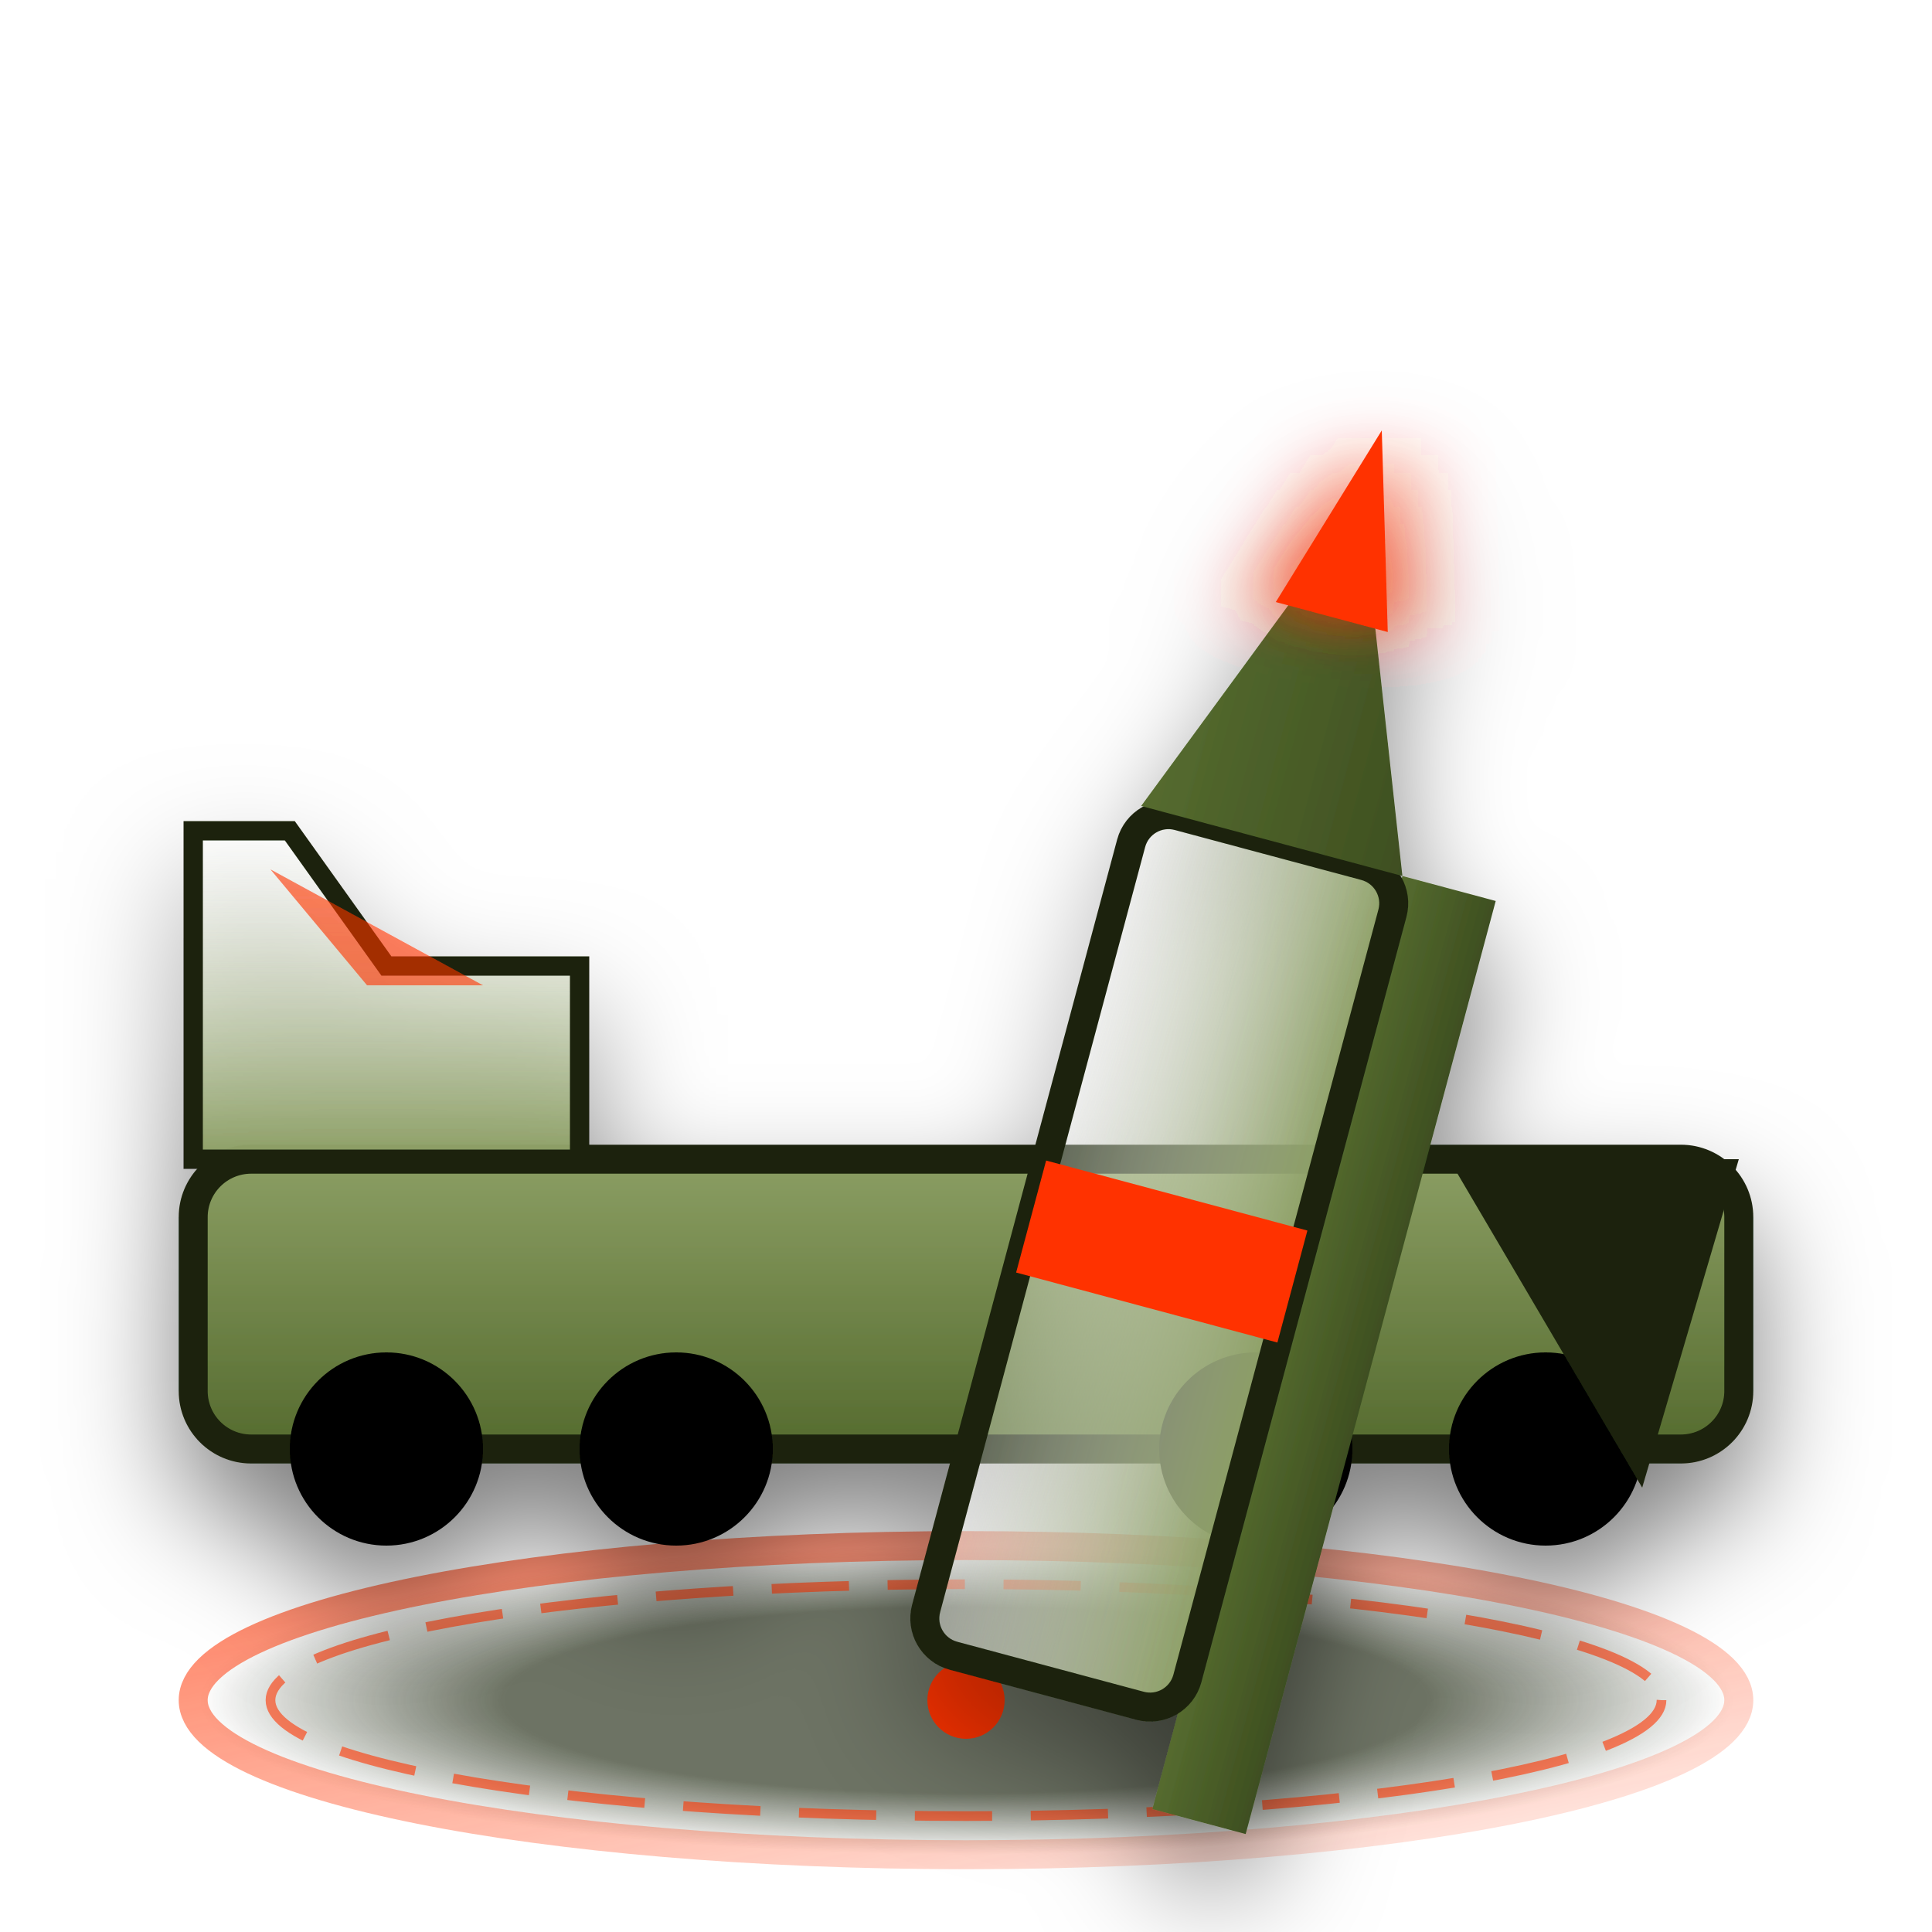
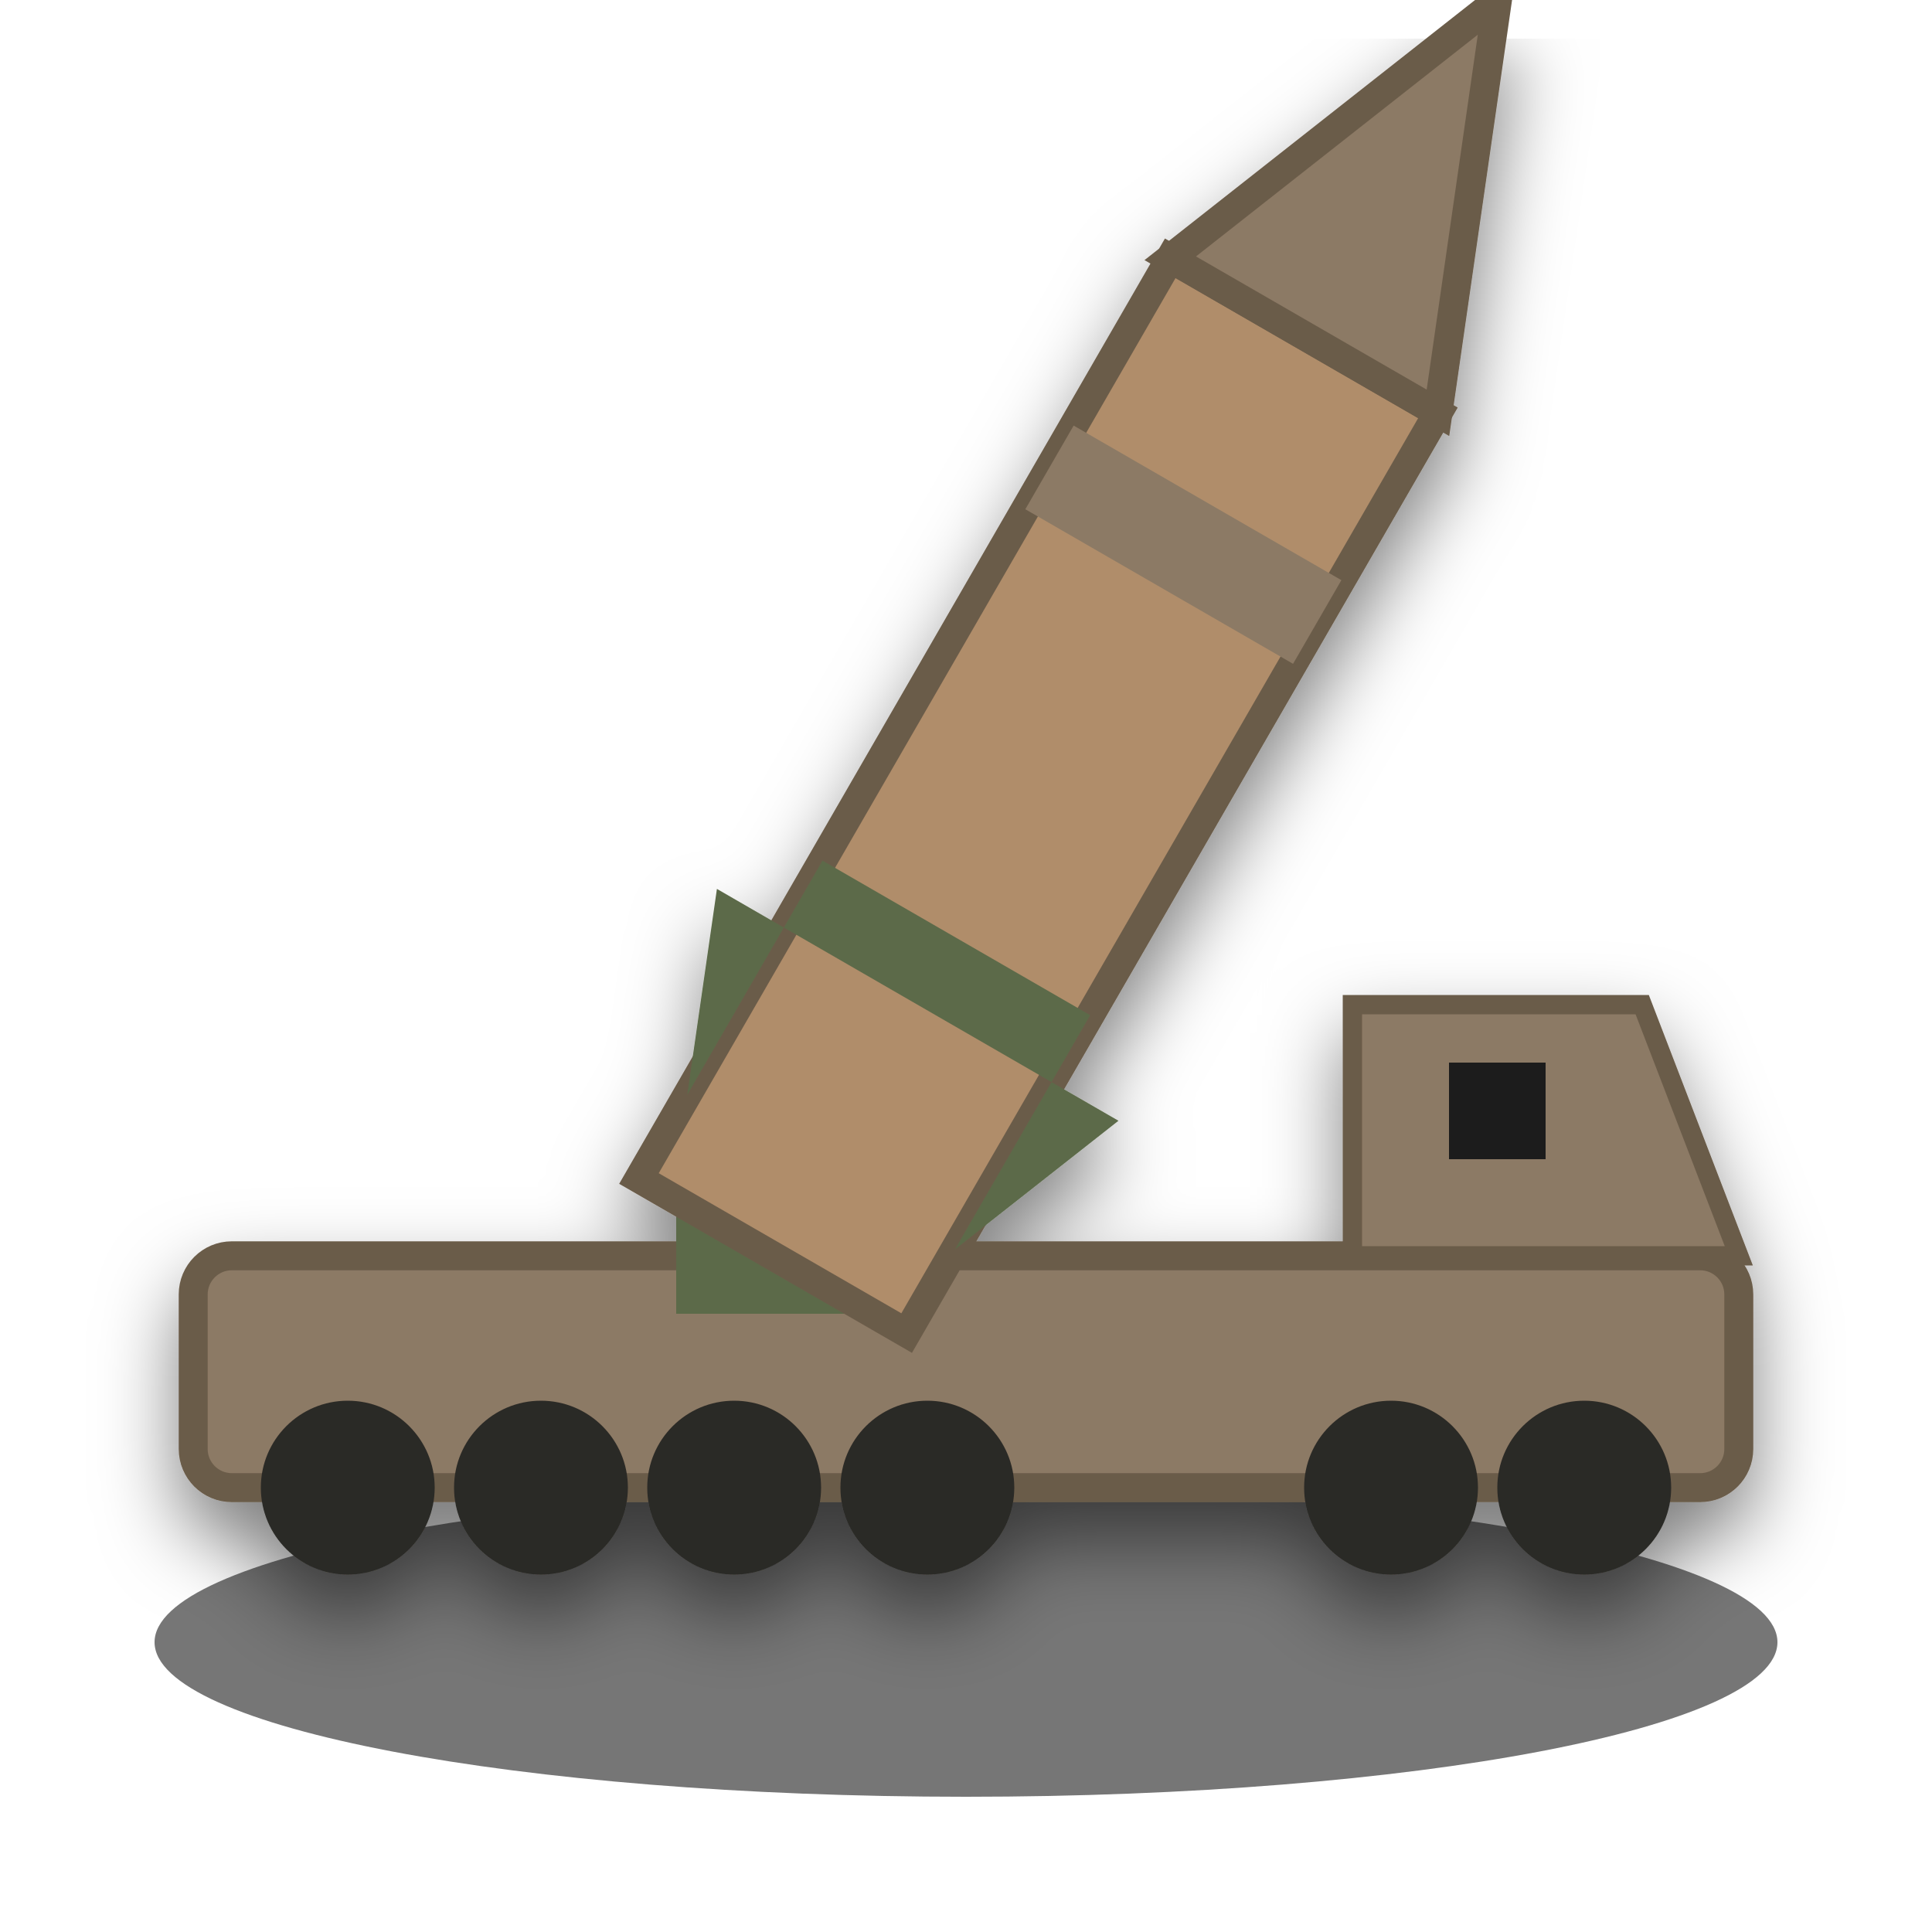
<svg xmlns="http://www.w3.org/2000/svg" viewBox="0 0 100 100">
  <defs>
-     <filter id="drop-shadow" x="-20%" y="-20%" width="140%" height="140%">
-       <feDropShadow dx="0" dy="3" stdDeviation="3" flood-color="rgba(0,0,0,0.5)" />
+     <filter id="shadow" x="-20%" y="-20%" width="140%" height="140%">
+       <feDropShadow dx="0" dy="2" stdDeviation="2" flood-color="rgba(0,0,0,0.5)" />
    </filter>
-     <filter id="glow" x="-50%" y="-50%" width="200%" height="200%">
-       <feGaussianBlur stdDeviation="2" result="blur" />
-       <feMerge>
-         <feMergeNode in="blur" />
-         <feMergeNode in="SourceGraphic" />
-       </feMerge>
-     </filter>
-     <linearGradient id="mainGrad" x1="0%" y1="0%" x2="0%" y2="100%">
-       <stop offset="0%" stop-color="#8b9e63" />
-       <stop offset="100%" stop-color="#556b2f" />
-     </linearGradient>
-     <linearGradient id="lightGrad" x1="0%" y1="0%" x2="0%" y2="100%">
-       <stop offset="0%" stop-color="#ffffff" stop-opacity="0.3" />
-       <stop offset="100%" stop-color="#8b9e63" />
-     </linearGradient>
-     <linearGradient id="darkGrad" x1="0%" y1="0%" x2="0%" y2="100%">
-       <stop offset="0%" stop-color="#556b2f" />
-       <stop offset="100%" stop-color="#3e4f20" />
-     </linearGradient>
-     <linearGradient id="accentGrad" x1="0%" y1="0%" x2="100%" y2="100%">
-       <stop offset="0%" stop-color="#ff3300" stop-opacity="0.8" />
-       <stop offset="100%" stop-color="#ff3300" stop-opacity="0.1" />
-     </linearGradient>
-     <radialGradient id="baseGrad" cx="50%" cy="50%" r="50%">
-       <stop offset="60%" stop-color="#1a240c" stop-opacity="0.8" />
-       <stop offset="100%" stop-color="#1a240c" stop-opacity="0" />
-     </radialGradient>
  </defs>
-   <ellipse cx="50" cy="88" rx="40" ry="8" fill="url(#baseGrad)" stroke="url(#accentGrad)" stroke-width="1.5" opacity="0.8" />
-   <ellipse cx="50" cy="88" rx="36" ry="6" fill="none" stroke="#ff3300" stroke-width="0.5" opacity="0.6" stroke-dasharray="4 2" />
-   <circle cx="50" cy="88" r="2" fill="#ff3300" />
-   <g filter="url(#drop-shadow)">
-     <g transform="translate(0,-5)">
-       <rect x="10" y="65" width="80" height="15" rx="3" fill="url(#mainGrad)" stroke="#1a240c" stroke-width="1.5" />
-       <circle cx="20" cy="80" r="5" fill="COLOR_DARK" />
-       <circle cx="35" cy="80" r="5" fill="COLOR_DARK" />
-       <circle cx="65" cy="80" r="5" fill="COLOR_DARK" />
-       <circle cx="80" cy="80" r="5" fill="COLOR_DARK" />
-       <polygon points="10,65 10,48 15,48 20,55 30,55 30,65" fill="url(#lightGrad)" stroke="#1a240c" stroke-width="1" />
-       <polygon points="14,50 19,56 25,56" fill="#ff3300" opacity="0.6" />
-       <rect x="30" y="60" width="50" height="5" fill="url(#darkGrad)" transform="rotate(-75 70 60)" />
-       <g transform="rotate(-75 70 60)">
-         <rect x="35" y="46" width="45" height="14" rx="2" fill="url(#lightGrad)" stroke="#1a240c" stroke-width="1.5" />
-         <rect x="55" y="46" width="6" height="14" fill="#ff3300" />
-         <polygon points="80,46 98,53 80,60" fill="url(#darkGrad)" />
-         <polygon points="92,50 102,53 92,56" fill="#ff3300" filter="url(#glow)" />
-       </g>
-       <polygon points="75,65 90,65 85,82" fill="#1a240c" />
+   <ellipse cx="50" cy="85" rx="42" ry="8" fill="#1a1a1a" opacity="0.6" />
+   <g filter="url(#shadow)">
+     <rect x="10" y="65" width="80" height="12" fill="#8c7a65" stroke="#6b5c4a" stroke-width="1.5" rx="2" />
+     <circle cx="18" cy="77" r="4.5" fill="#2c2a26" />
+     <circle cx="28" cy="77" r="4.5" fill="#2c2a26" />
+     <circle cx="38" cy="77" r="4.5" fill="#2c2a26" />
+     <circle cx="48" cy="77" r="4.5" fill="#2c2a26" />
+     <circle cx="72" cy="77" r="4.5" fill="#2c2a26" />
+     <circle cx="82" cy="77" r="4.5" fill="#2c2a26" />
+     <path d="M 70 65 L 70 52 L 85 52 L 90 65 Z" fill="#8c7a65" stroke="#6b5c4a" stroke-width="1" />
+     <rect x="75" y="55" width="5" height="5" fill="#1a1a1a" />
+     <rect x="35" y="60" width="10" height="8" fill="#5c6a4a" />
+     <g transform="translate(40, 65) rotate(-60)">
+       <rect x="0" y="-8" width="55" height="16" fill="#b08d6a" stroke="#6b5c4a" stroke-width="1.5" />
+       <rect x="40" y="-8" width="5" height="16" fill="#8c7a65" />
+       <rect x="15" y="-8" width="4" height="16" fill="#5c6a4a" />
+       <path d="M 55 -8 L 75 0 L 55 8 Z" fill="#8c7a65" stroke="#6b5c4a" stroke-width="1.5" />
+       <path d="M 5 -8 L 15 -12 L 15 -8 Z" fill="#5c6a4a" />
+       <path d="M 5 8 L 15 12 L 15 8 Z" fill="#5c6a4a" />
    </g>
  </g>
</svg>
